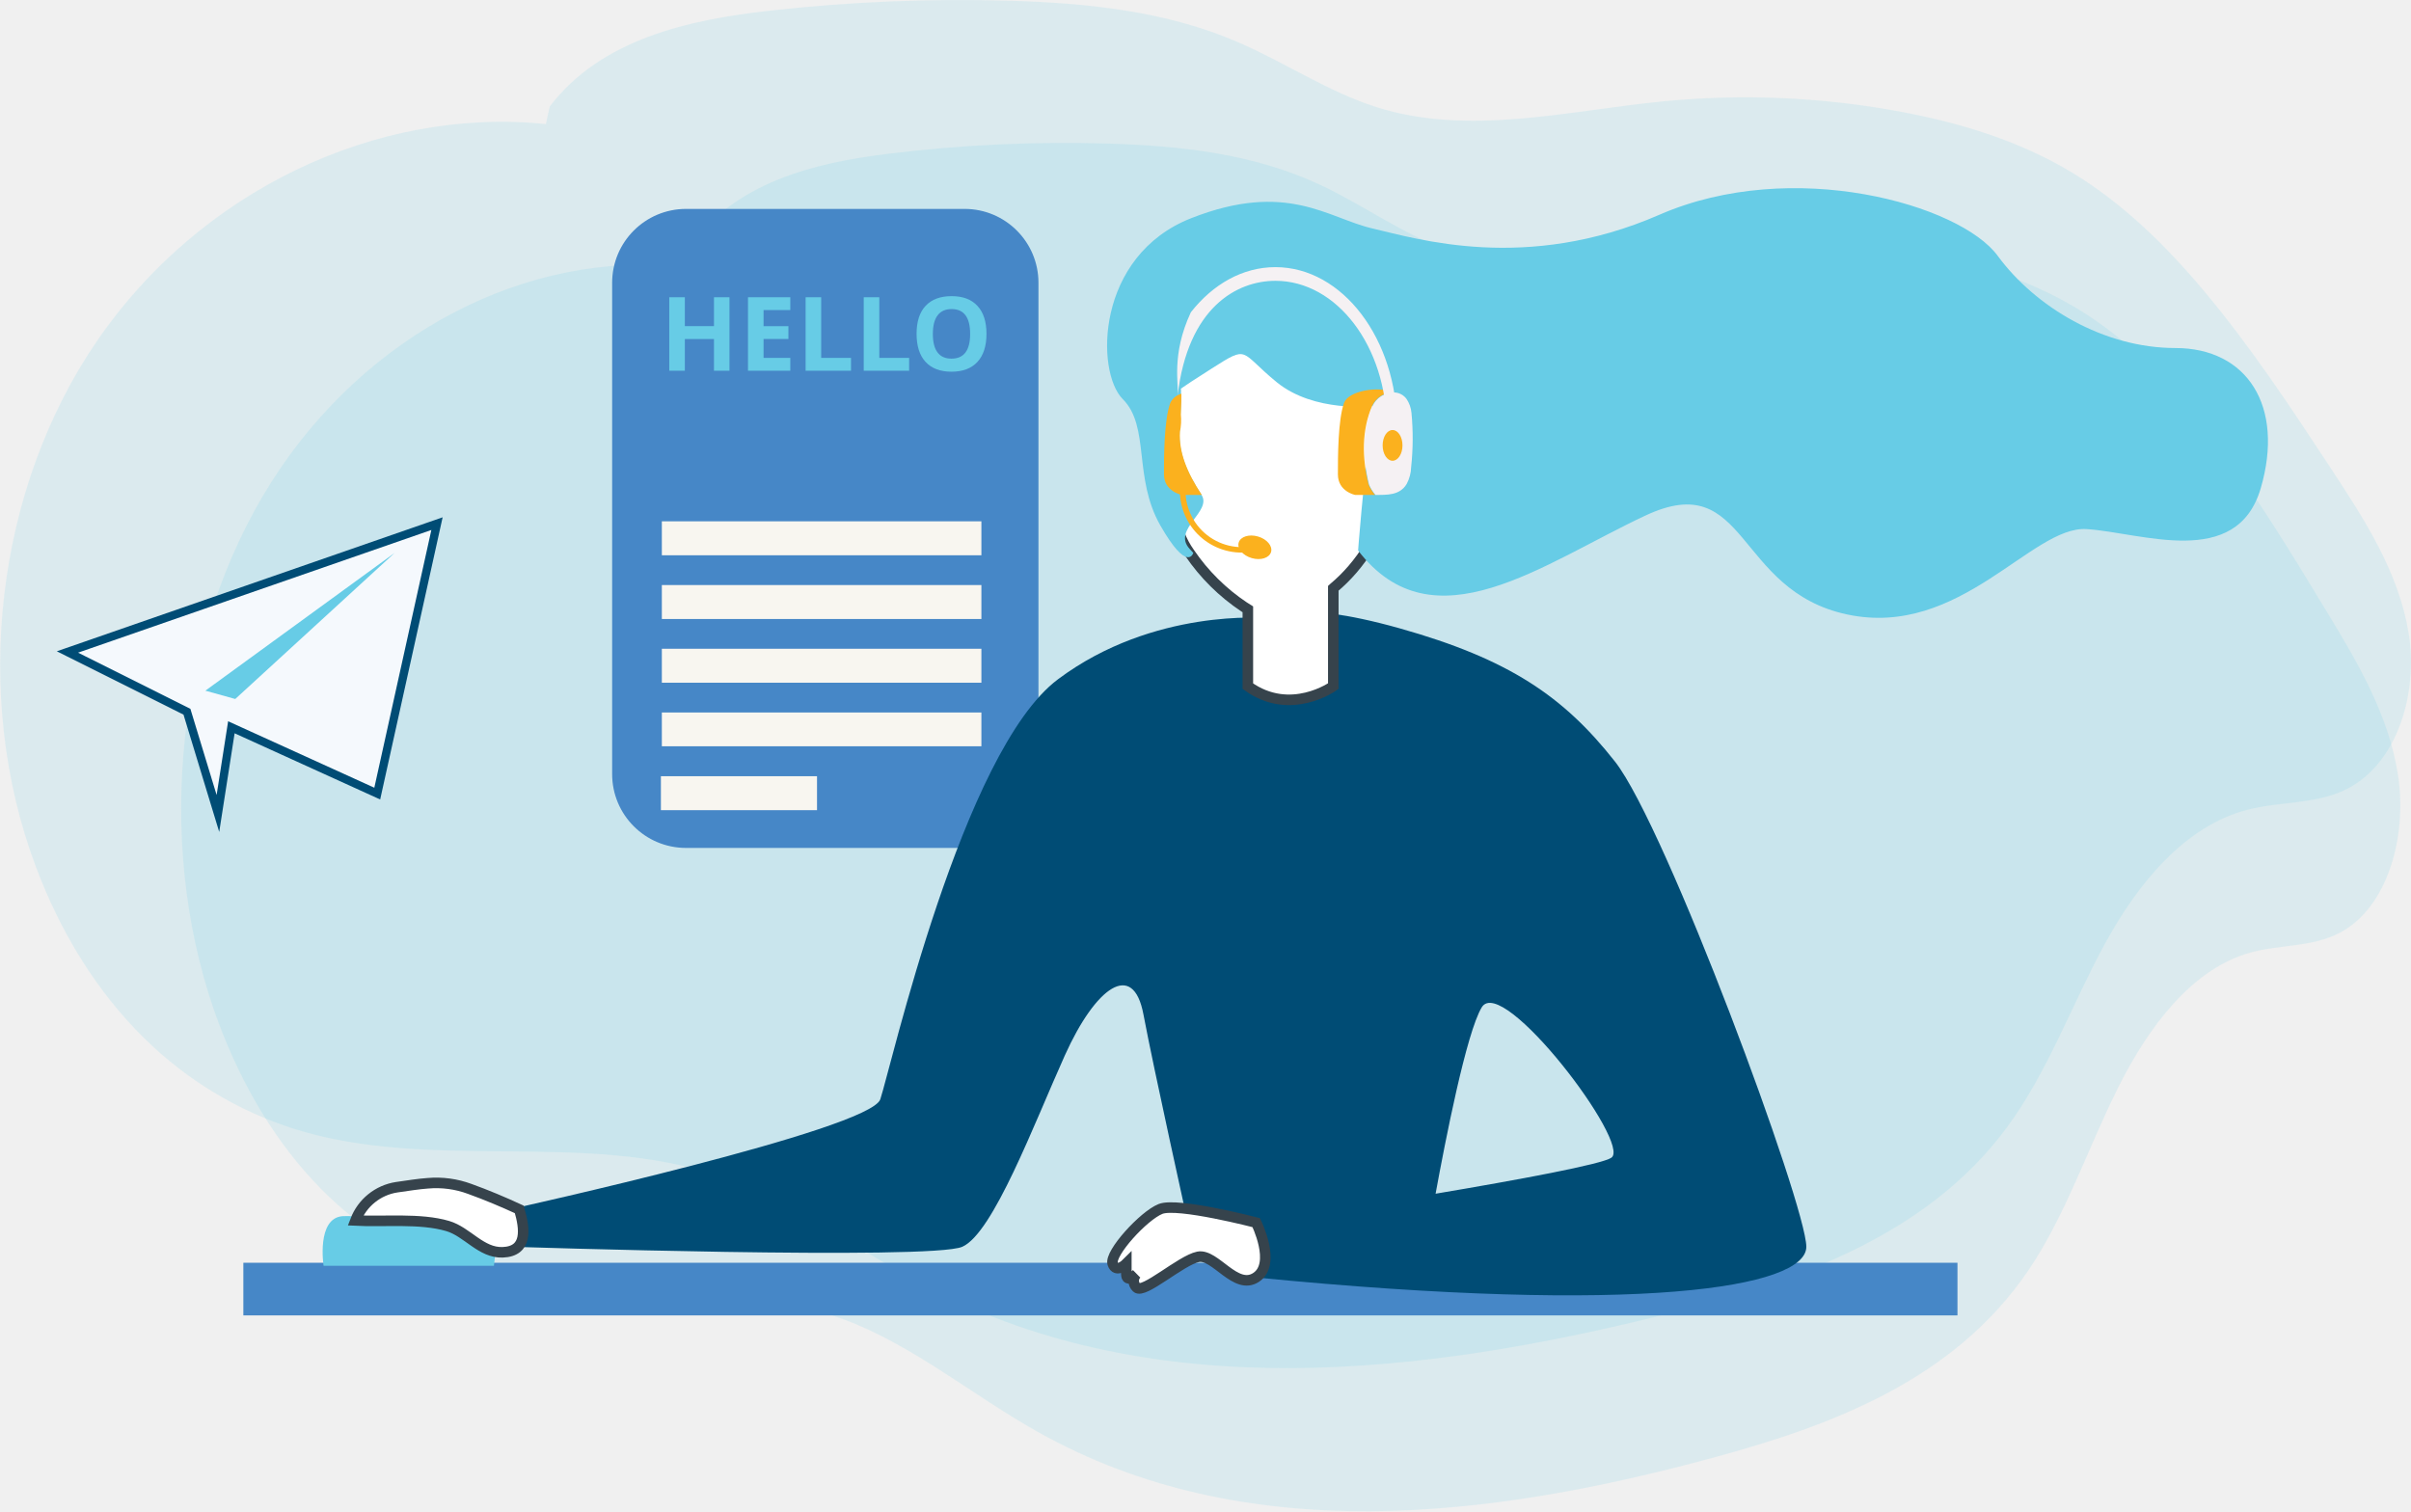
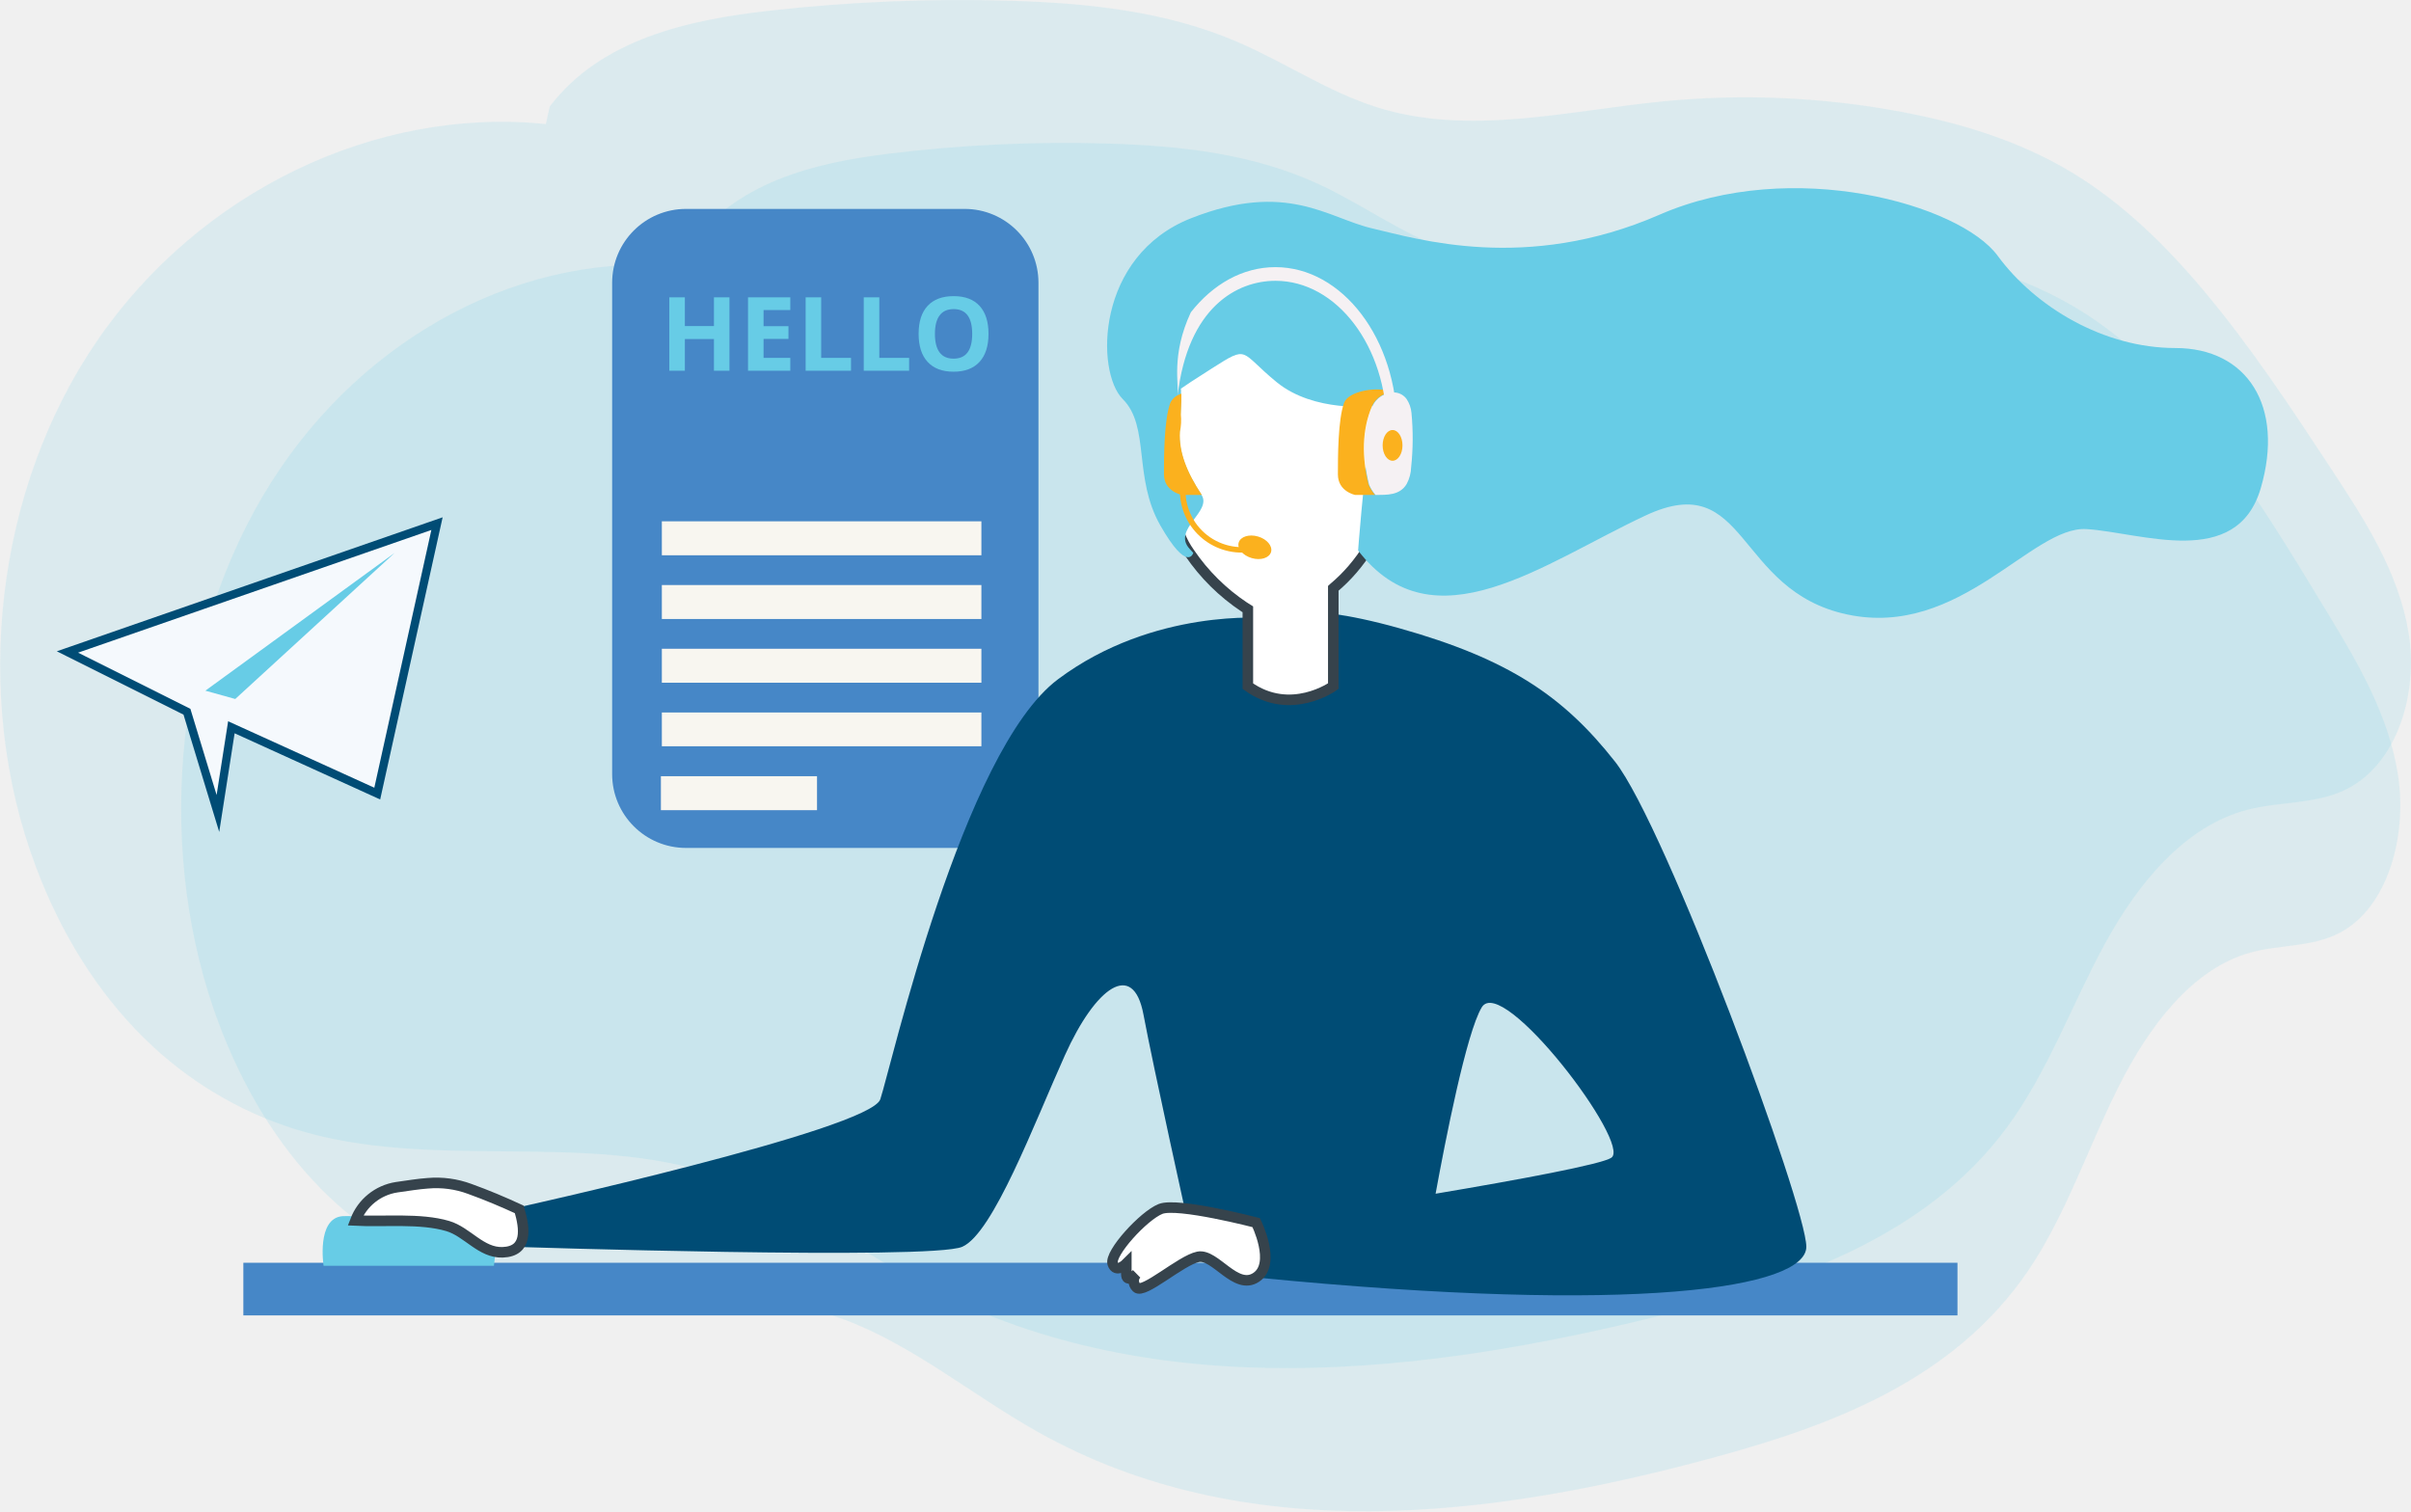
<svg xmlns="http://www.w3.org/2000/svg" viewBox="0 0 539.47 338.14">
  <defs>
    <style>.cls-1{font-size:21.21px;}.cls-1,.cls-12,.cls-8{fill:#67cce6;}.cls-1,.cls-12{font-family:OpenSans-Bold, Open Sans;font-weight:700;}.cls-2{opacity:0.15;}.cls-3{fill:#68cce5;}.cls-4{fill:#4687c7;}.cls-5{fill:#f8f6f0;}.cls-6{fill:#a160a7;}.cls-7{fill:#004c75;}.cls-9{fill:#fff;stroke:#36434c;stroke-width:2.36px;}.cls-13,.cls-9{stroke-miterlimit:10;}.cls-10{fill:#f5f1f3;}.cls-11{fill:#fbb11e;}.cls-12{font-size:23.02px;}.cls-13{fill:#f5f9fd;stroke:#004c75;stroke-width:1.85px;}</style>
  </defs>
  <g id="Layer_2" data-name="Layer 2">
    <g id="Layer_3" data-name="Layer 3">
-       <text class="cls-1" transform="translate(152.76 80.43)">HELLO</text>
+       <text class="cls-1" transform="translate(152.76 80.43)" style="white-space: pre;">HELLO</text>
      <g class="cls-2">
        <path class="cls-3" d="M123,23.83c11.5-15.09,31-19.38,49-21.42A382.17,382.17,0,0,1,225.83.16c17.27.51,34.79,2.26,50.85,9.13C287.3,13.83,297.13,20.54,308.09,24c20.64,6.5,42.6.79,64-1.32a189.17,189.17,0,0,1,52.79,2.24c13.52,2.5,26.94,6.53,38.9,13.78,11.07,6.72,20.63,16,29.18,26.18,10.57,12.55,19.7,26.41,28.79,40.24,7.37,11.21,14.94,22.91,17.18,36.45s-2.5,29.49-14.09,35.14c-6.79,3.31-14.62,2.62-21.87,4.48-14.18,3.64-24.69,16.61-32.08,30.2S458.16,240,449.07,252.28c-18.13,24.61-48,34.73-76.32,41.83-54.53,13.67-114.09,20.38-164.58-5.75-15.83-8.19-30.4-19.46-47.13-25.14-30.58-10.38-64.52-.91-95.28-10.61a84.15,84.15,0,0,1-33.45-20.23C21.57,221.86,13.42,208.42,8,193.9c-14.4-38.34-9-84.64,13.87-117.85S84.06,23.86,122.14,27.76" />
      </g>
      <g class="cls-2">
        <path class="cls-3" d="M153.73,55.81c10.58-15.09,28.51-19.38,45.06-21.41a322.81,322.81,0,0,1,49.62-2.26c15.89.51,32,2.26,46.8,9.13C305,45.81,314,52.52,324.12,56c19,6.5,39.21.79,58.91-1.31a160.49,160.49,0,0,1,48.59,2.23c12.44,2.5,24.79,6.53,35.8,13.79,10.19,6.71,19,16,26.86,26.17,9.73,12.55,18.13,26.41,26.5,40.24,6.79,11.21,13.75,22.91,15.81,36.45s-2.3,29.49-13,35.14c-6.24,3.31-13.46,2.62-20.12,4.48-13.05,3.65-22.73,16.61-29.53,30.2s-11.73,28.59-20.09,40.91c-16.69,24.61-44.17,34.73-70.25,41.83-50.19,13.67-105,20.39-151.49-5.75-14.56-8.19-28-19.46-43.37-25.14-28.15-10.38-59.39-.91-87.71-10.61a76.59,76.59,0,0,1-30.78-20.23c-9.89-10.52-17.39-24-22.41-38.47C34.61,187.54,39.62,141.24,60.63,108S117.91,55.85,153,59.74" />
      </g>
      <rect class="cls-4" x="136.96" y="46.76" width="95.39" height="143" rx="16.53" transform="translate(369.32 236.51) rotate(-180)" />
      <path class="cls-5" d="M148.09,116.66v7.6h71.5v-7.6Zm71.5,14.26h-71.5v7.6h71.5Zm0,14.26h-71.5v7.6h71.5Zm0,14.26h-71.5V167h71.5ZM182.81,173.7H147.88v7.6h34.93Z" />
      <rect class="cls-4" x="54.45" y="282.58" width="383.54" height="11.78" />
      <path class="cls-6" d="M320.07,273.6h-39s20.12-3.08,40.14-6.47C320.5,271.06,320.07,273.6,320.07,273.6Z" />
      <path class="cls-7" d="M114.4,270.54V279s94,3.06,100.92,0,16.06-27.53,22.94-42.82,15.29-21.41,17.59-9.17,9.94,46.63,9.94,46.63h15.29c3.06,7.65,0,12.24,0,12.24,85.63,8.41,123.09,2.29,123.09-6.88s-31.35-94-42.81-108.57-23.71-22.94-48.17-29.82-29.82-2.29-29.82-2.29S258.14,136,236.74,152s-37.47,87.16-39.77,94S114.4,270.54,114.4,270.54Zm206.82-3.41c2.15-11.76,6.88-36,10.32-41.7,4.59-7.64,33.64,30.59,29,33.65C358.38,260.55,339.84,264,321.22,267.13Z" />
      <path class="cls-8" d="M110.51,283.26l.77-6.5s-28.61-5-34.57-4.61-4.31,11.11-4.31,11.11Z" />
      <path class="cls-9" d="M259.67,270.54c3.82-1.52,21.41,3.06,21.41,3.06s4.58,9.18,0,12.24-9.18-5.36-13-4.59-12.23,8.41-13.76,6.88a2.12,2.12,0,0,1,0-3.06s-2.3,2.29-2.3,0v-2.29s-2.29,2.29-3.05,0S255.85,272.07,259.67,270.54Z" />
      <path class="cls-9" d="M95.73,264.79a21.54,21.54,0,0,1,9.39,1.27c3.75,1.35,7.45,2.91,11.07,4.58,1.3,4.4,1.9,9.39-3.71,9.6-4.85.18-7.92-4.59-12.31-5.88-6.15-1.82-14.25-.89-20.64-1.23a11.78,11.78,0,0,1,9.22-7.45C91.38,265.31,93.6,264.94,95.73,264.79Z" />
      <path class="cls-9" d="M261.65,106a35.58,35.58,0,0,1,.62-6.65c-.77-3.13-1.15-7,.89-13.84,4.59-15.3,24.46-18.35,37.46-12.24s11.47,34.41,11.47,34.41c-2.48,11.33-7.91,19.06-13.64,23.85l-.12.11v21.91s-9.56,6.88-19.12,0v-17.2l-.81-.51a44.73,44.73,0,0,1-12.23-12.11h0a18.78,18.78,0,0,1-3.38-8.84A34.7,34.7,0,0,1,261.65,106Z" />
      <path class="cls-8" d="M266.55,48.82c21.41-8.41,30.58,0,40.52,2.3s34.41,9.94,64.22-3.06,67.28-2.29,75.69,9.17,23.71,20.65,39.76,20.65,24.47,13,19.12,31.34-26.76,9.94-39,9.18-28.29,24.46-53.52,19.11-22.17-32.87-45.1-22.17-47.52,29.8-64.36,7.85c6,6,0,0,0,0s.9-12.44,3.19-32.31c0,0-13,1.52-21.41-5.36s-6.11-8.41-14.52-3.06-6.88,4.59-6.88,4.59,0,.25,0,1,0,2.26-.12,4.66c0,1.09-.11,2.36-.2,3.88h0c-.27,4.48,1.53,9.08,4.89,14.13,2.49,3.75-6.67,7.74-2.64,12.11.26.3.54.59.81.89,0,0-1.24,4.59-7.36-6.12s-2.29-22.17-8.41-28.28S245.14,57.23,266.55,48.82Z" />
      <path class="cls-10" d="M312,87.82a3.55,3.55,0,0,1,2.75,1.5,6.69,6.69,0,0,1,1.07,3.05,60,60,0,0,1-.07,12.13,8.5,8.5,0,0,1-1,3.8c-1.54,2.58-4.39,2.45-7,2.45a9.08,9.08,0,0,1-1.42-2.29c-1.53-6.12-1.53-12.23.76-17.58A5.33,5.33,0,0,1,312,87.82Z" />
      <path class="cls-11" d="M312,87.82a5.19,5.19,0,0,0-5,3.06c-2.29,5.35-2.29,11.46-.76,17.58a9.08,9.08,0,0,0,1.42,2.29h-4.46s-3.84-.76-3.84-4.58,0-12.24,1.39-16.06C301.78,87.48,308.28,86.3,312,87.82Z" />
      <path class="cls-11" d="M264,88.23a3.49,3.49,0,0,1,.34-.15c0,.83,0,2.26-.12,4.66a12.81,12.81,0,0,1-.2,3.88h0c-.27,4.48,1.53,9.08,4.89,14.13h-4.47s-4-.76-4-4.58,0-12.24,1.44-16.06A3.82,3.82,0,0,1,264,88.23Z" />
      <path class="cls-11" d="M311.59,96.23c1.23,0,2.22,1.54,2.22,3.44s-1,3.44-2.22,3.44-2.22-1.54-2.22-3.44S310.36,96.23,311.59,96.23Z" />
      <path class="cls-10" d="M266.46,69.88c4.9-6.25,11.57-10.1,18.92-10.1,15,0,27.24,16.09,27.24,35.94,0,.17,0,.34,0,.51h-2.32c0-.17,0-.34,0-.51,0-18.16-11.16-32.88-24.92-32.88-8.56,0-19.59,5.86-21.89,25.74C263.82,86.06,262,79.41,266.46,69.88Z" />
      <path class="cls-11" d="M265.39,108a12.63,12.63,0,0,0,15.8,14l.32,1.2a13.24,13.24,0,0,1-3.5.46,13.84,13.84,0,0,1-13.86-15.87Z" />
      <path class="cls-11" d="M281.49,120.06c2,.58,3.3,2.14,2.91,3.47s-2.32,1.94-4.32,1.36-3.31-2.14-2.92-3.47S279.49,119.47,281.49,120.06Z" />
-       <text class="cls-12" transform="translate(147.69 82.96)">HELLO</text>
+       <path d="M 15.53 -16.43 L 15.53 0 L 12.06 0 L 12.06 -7.09 L 5.55 -7.09 L 5.55 0 L 2.07 0 L 2.07 -16.43 L 5.55 -16.43 L 5.55 -9.99 L 12.06 -9.99 L 12.06 -16.43 L 15.53 -16.43 ZM 29.142 -2.88 L 29.142 0 L 19.682 0 L 19.682 -16.43 L 29.142 -16.43 L 29.142 -13.58 L 23.162 -13.58 L 23.162 -9.97 L 28.732 -9.97 L 28.732 -7.12 L 23.162 -7.12 L 23.162 -2.88 L 29.142 -2.88 ZM 42.724 0 L 32.574 0 L 32.574 -16.43 L 36.054 -16.43 L 36.054 -2.88 L 42.724 -2.88 L 42.724 0 ZM 55.728 0 L 45.578 0 L 45.578 -16.43 L 49.058 -16.43 L 49.058 -2.88 L 55.728 -2.88 L 55.728 0 ZM 73.493 -8.24 C 73.493 -5.52 72.819 -3.43 71.473 -1.97 C 70.126 -0.51 68.193 0.22 65.673 0.22 C 63.153 0.22 61.219 -0.51 59.873 -1.97 C 58.526 -3.43 57.853 -5.527 57.853 -8.26 C 57.853 -10.993 58.529 -13.083 59.883 -14.53 C 61.236 -15.97 63.173 -16.69 65.693 -16.69 C 68.219 -16.69 70.153 -15.963 71.493 -14.51 C 72.826 -13.057 73.493 -10.967 73.493 -8.24 Z M 61.503 -8.24 C 61.503 -6.407 61.853 -5.023 62.553 -4.09 C 63.246 -3.163 64.286 -2.7 65.673 -2.7 C 68.453 -2.7 69.843 -4.547 69.843 -8.24 C 69.843 -11.94 68.459 -13.79 65.693 -13.79 C 64.306 -13.79 63.263 -13.323 62.563 -12.39 C 61.856 -11.457 61.503 -10.073 61.503 -8.24 Z" transform="matrix(1, 0, 0, 1, 147.69, 82.96)" style="white-space: pre; fill: rgb(103, 204, 230);" />
      <polygon class="cls-13" points="15.09 145.9 41.83 159.27 48.76 182.04 51.77 162.75 84.41 177.59 97.78 117.18 15.09 145.9" />
      <polygon class="cls-8" points="88.29 123.74 45.95 154.56 52.64 156.42 88.29 123.74" />
    </g>
  </g>
</svg>
